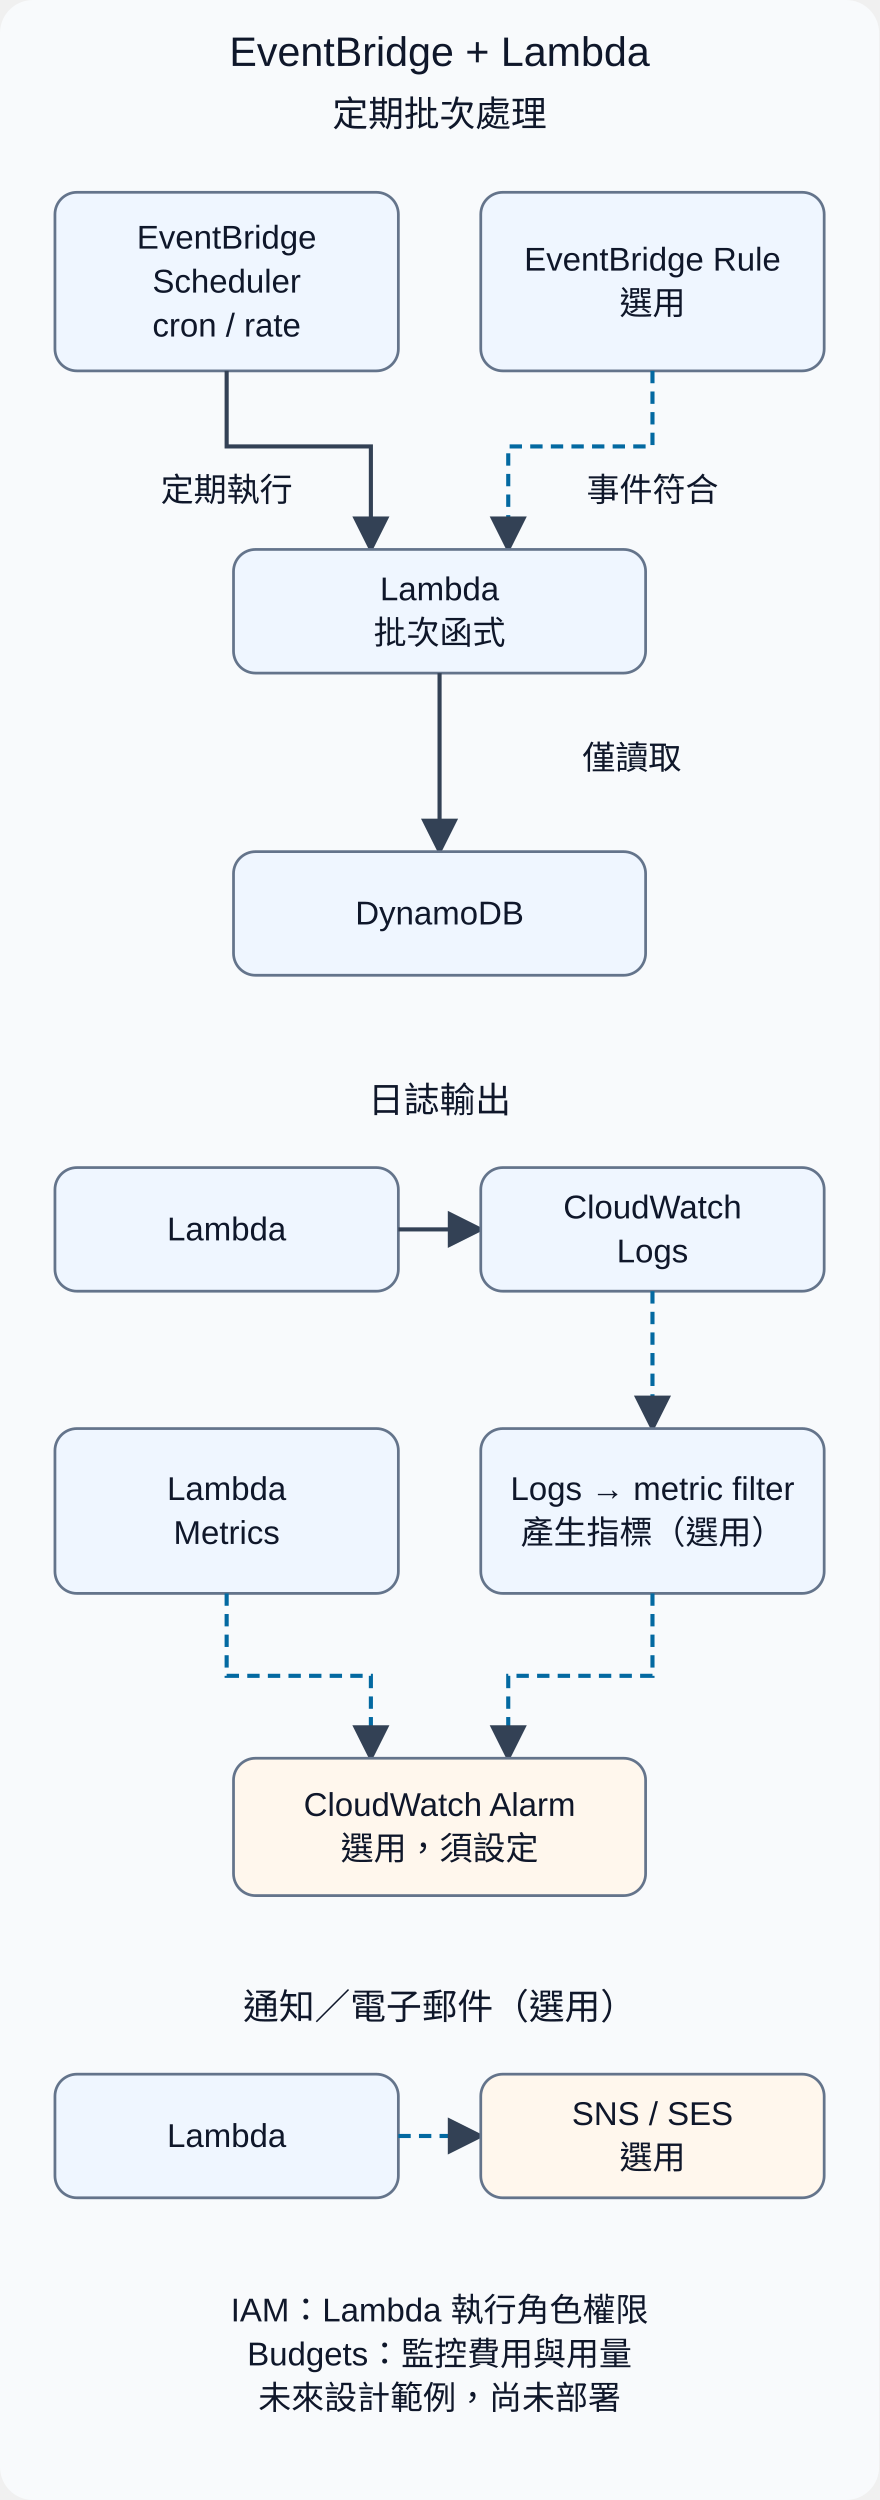
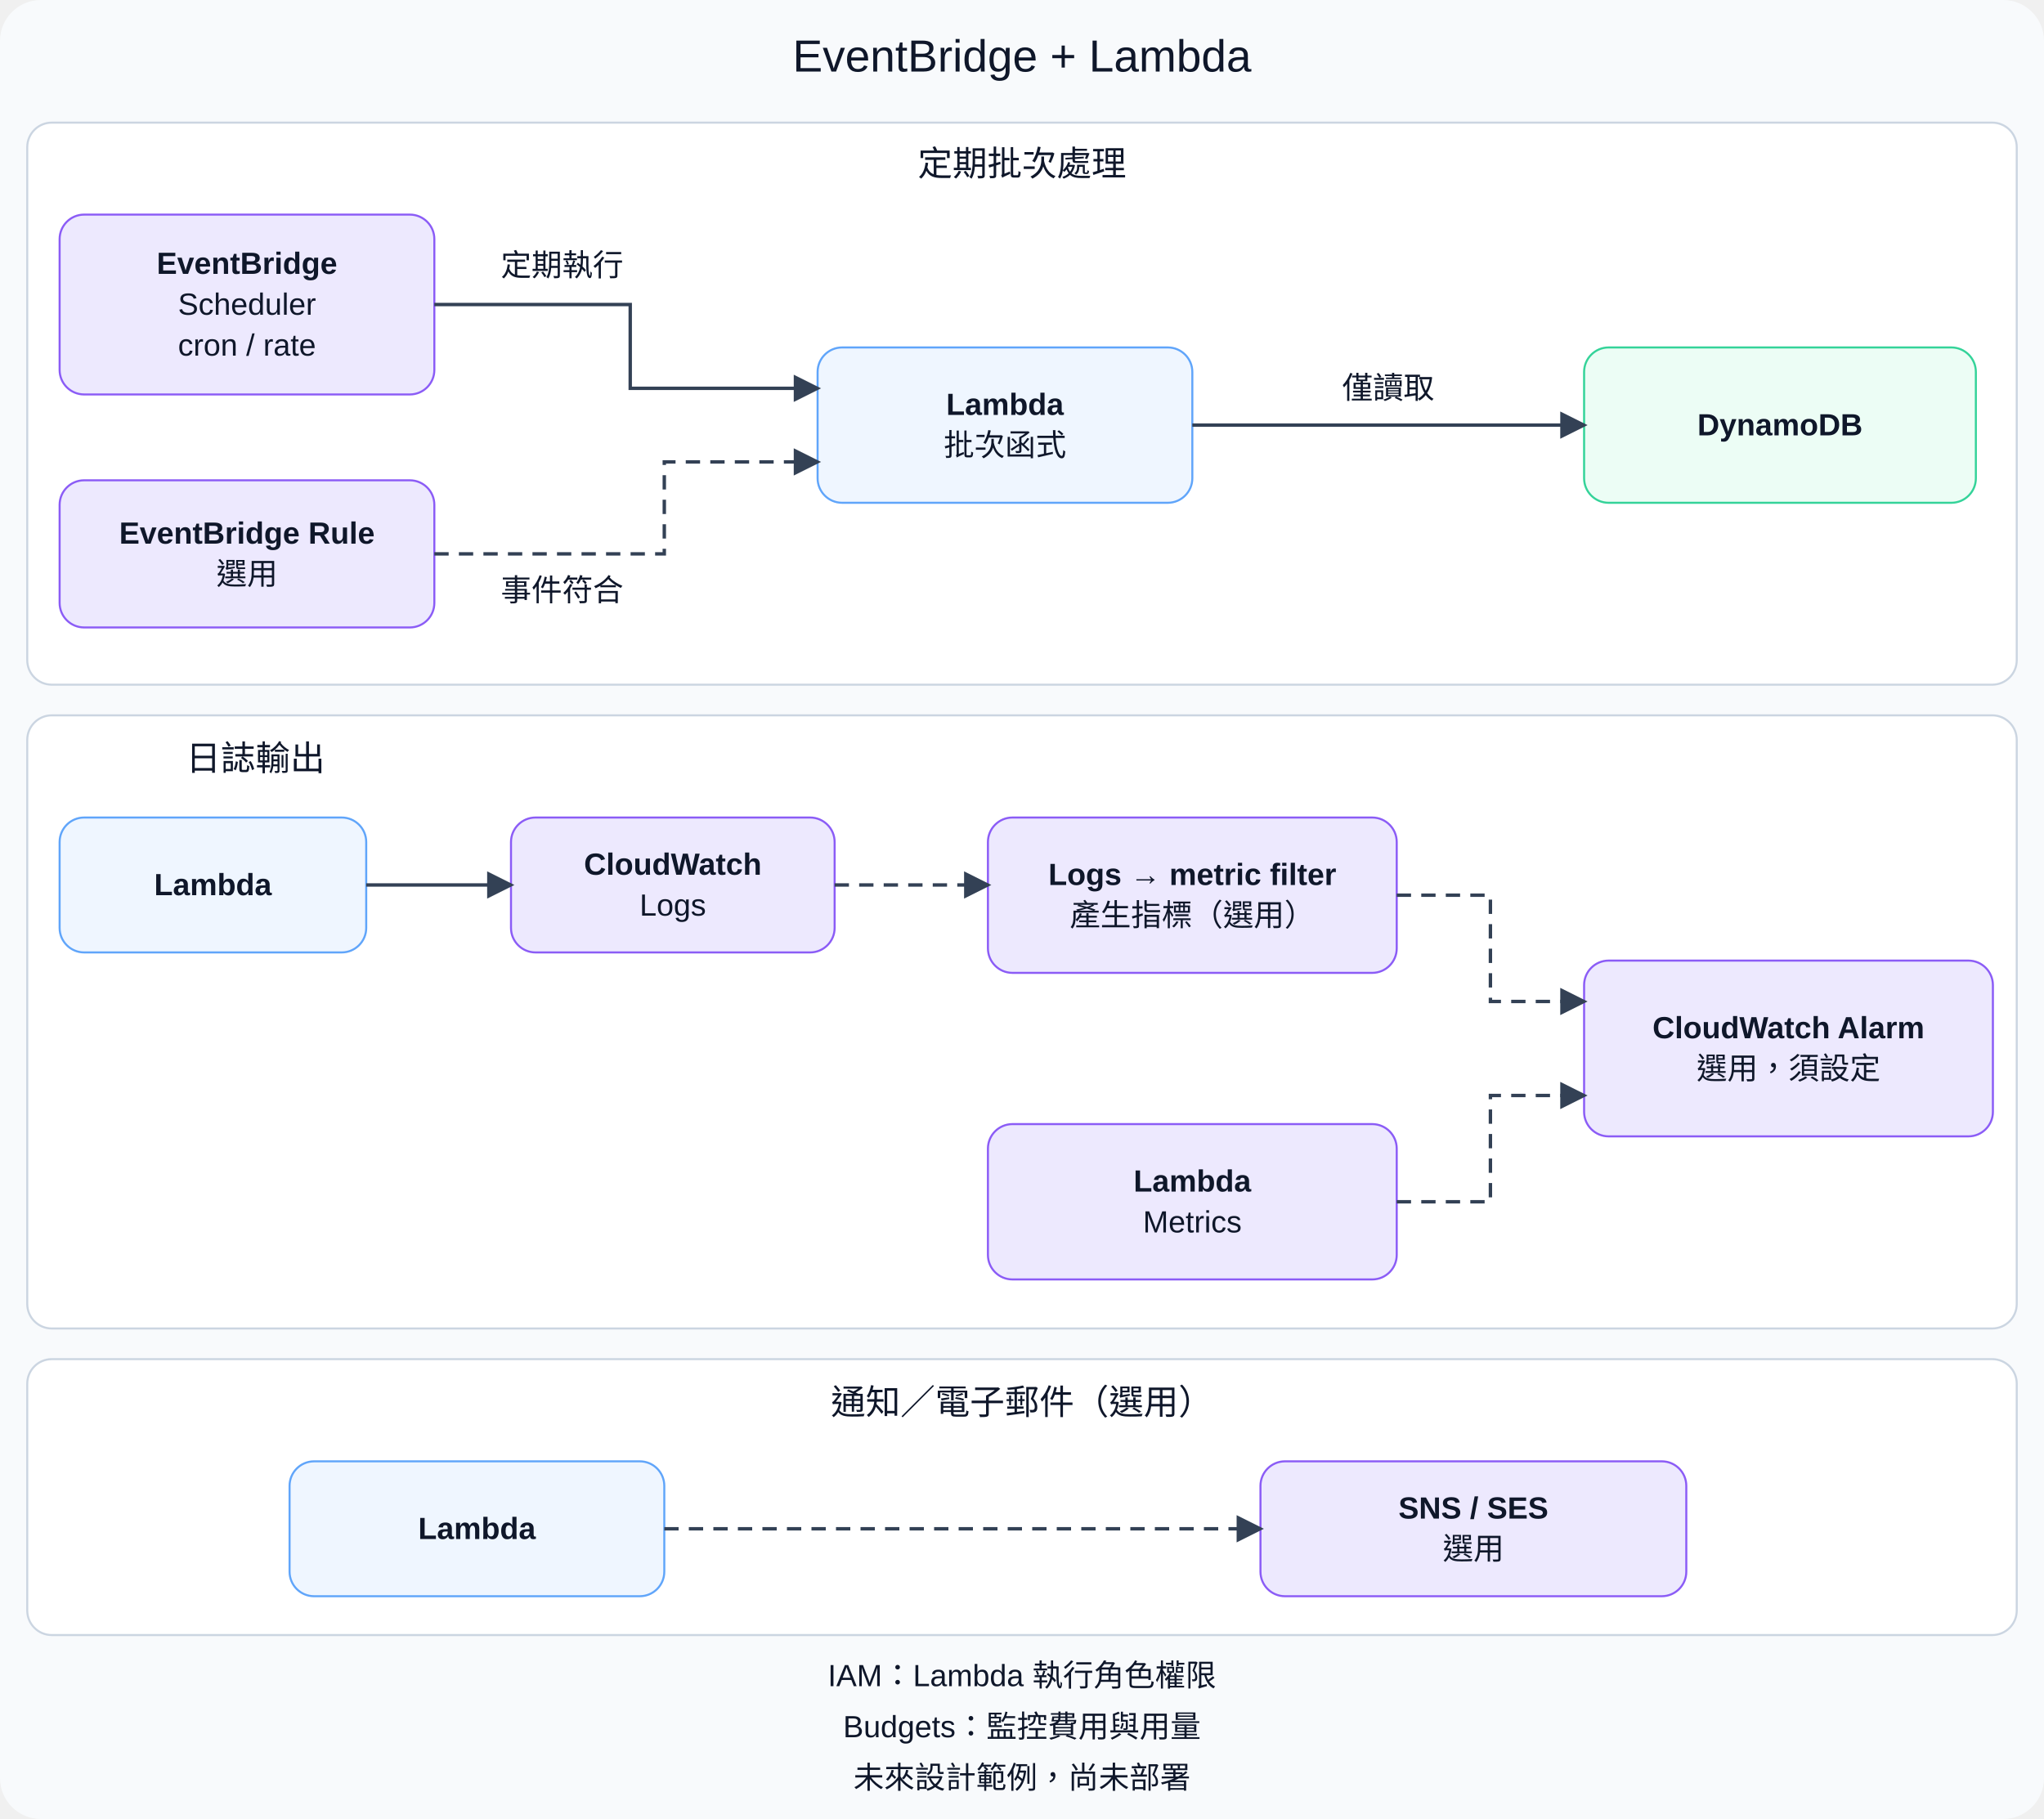
- <svg xmlns="http://www.w3.org/2000/svg" width="640" height="1820" viewBox="0 0 640 1820" role="img" aria-labelledby="title desc" xml:lang="zh-Hant">
+ <svg xmlns="http://www.w3.org/2000/svg" width="1000" height="890" viewBox="0 0 1000 890" role="img" aria-labelledby="title desc" xml:lang="zh-Hant">
  <defs>
-     <marker id="arrow" markerWidth="9" markerHeight="9" refX="8" refY="4.5" orient="auto">
-       <path d="M0 0 L9 4.5 L0 9 Z" fill="#334155" />
+     <marker id="arrow" markerWidth="8" markerHeight="8" refX="7" refY="4" orient="auto">
+       <path d="M0 0 L8 4 L0 8 Z" fill="#334155" />
    </marker>
  </defs>
-   <rect width="640" height="1820" rx="24" fill="#f8fafc" />
-   <g font-family="Arial, 'Yu Gothic', 'Microsoft JhengHei', sans-serif" fill="#0f172a">
-     <text x="320" y="48" text-anchor="middle" font-size="30">EventBridge + Lambda</text>
-     <text x="320" y="92" text-anchor="middle" font-size="26">定期批次處理</text>
+   <rect width="1000" height="890" rx="20" fill="#f8fafc" />
+   <g font-family="Arial, 'Yu Gothic', 'Microsoft JhengHei', sans-serif" fill="#0f172a" font-size="15">
+     <text x="500" y="35" text-anchor="middle" font-size="22" font-weight="400">EventBridge + Lambda</text>
+     <rect x="13.333" y="60" width="973.333" height="275" rx="12" fill="#fff" stroke="#cbd5e1" />
+     <text x="500" y="86" text-anchor="middle" font-size="17" font-weight="400">定期批次處理</text>
    <g id="scheduler">
-       <rect x="40" y="140" width="250" height="130" rx="16" fill="#eff6ff" stroke="#64748b" stroke-width="2" />
-       <text x="165" y="181" text-anchor="middle" font-size="24">EventBridge</text>
-       <text x="165" y="213" text-anchor="middle" font-size="24">Scheduler</text>
-       <text x="165" y="245" text-anchor="middle" font-size="24">cron / rate</text>
+       <rect x="29.167" y="105" width="183.333" height="88" rx="12" fill="#ede9fe" stroke="#8b5cf6" />
+       <text x="120.833" y="134.0" text-anchor="middle" font-size="15" font-weight="600">EventBridge</text>
+       <text x="120.833" y="154.0" text-anchor="middle" font-size="15" font-weight="400">Scheduler</text>
+       <text x="120.833" y="174.0" text-anchor="middle" font-size="15" font-weight="400">cron / rate</text>
    </g>
    <g id="rule">
-       <rect x="350" y="140" width="250" height="130" rx="16" fill="#eff6ff" stroke="#64748b" stroke-width="2" />
-       <text x="475" y="197" text-anchor="middle" font-size="24">EventBridge Rule</text>
-       <text x="475" y="229" text-anchor="middle" font-size="24">選用</text>
+       <rect x="29.167" y="235" width="183.333" height="72" rx="12" fill="#ede9fe" stroke="#8b5cf6" />
+       <text x="120.833" y="266.0" text-anchor="middle" font-size="15" font-weight="600">EventBridge Rule</text>
+       <text x="120.833" y="286.0" text-anchor="middle" font-size="15" font-weight="400">選用</text>
    </g>
-     <path d="M165 270 V325 H270 V400" fill="none" stroke="#334155" stroke-width="3" marker-end="url(#arrow)" />
-     <path d="M475 270 V325 H370 V400" fill="none" stroke="#0369a1" stroke-width="3" stroke-dasharray="9 6" marker-end="url(#arrow)" />
-     <text x="165" y="365" text-anchor="middle" font-size="24">定期執行</text>
-     <text x="475" y="365" text-anchor="middle" font-size="24">事件符合</text>
    <g id="lambda">
-       <rect x="170" y="400" width="300" height="90" rx="16" fill="#eff6ff" stroke="#64748b" stroke-width="2" />
-       <text x="320" y="437" text-anchor="middle" font-size="24">Lambda</text>
-       <text x="320" y="469" text-anchor="middle" font-size="24">批次函式</text>
+       <rect x="400" y="170" width="183.333" height="76" rx="12" fill="#eff6ff" stroke="#60a5fa" />
+       <text x="491.667" y="203.0" text-anchor="middle" font-size="15" font-weight="600">Lambda</text>
+       <text x="491.667" y="223.0" text-anchor="middle" font-size="15" font-weight="400">批次函式</text>
    </g>
-     <path d="M320 490 V620" fill="none" stroke="#334155" stroke-width="3" marker-end="url(#arrow)" />
-     <text x="460" y="560" text-anchor="middle" font-size="24">僅讀取</text>
    <g id="dynamodb">
-       <rect x="170" y="620" width="300" height="90" rx="16" fill="#eff6ff" stroke="#64748b" stroke-width="2" />
-       <text x="320" y="673" text-anchor="middle" font-size="24">DynamoDB</text>
+       <rect x="775" y="170" width="191.667" height="76" rx="12" fill="#ecfdf5" stroke="#34d399" />
+       <text x="870.833" y="213.0" text-anchor="middle" font-size="15" font-weight="600">DynamoDB</text>
    </g>
-     <text x="320" y="810" text-anchor="middle" font-size="26">日誌輸出</text>
+     <path data-from="scheduler" data-to="lambda" d="M212.5 149 H308.333 V190 H400" fill="none" stroke="#334155" stroke-width="1.667" marker-end="url(#arrow)" />
+     <path data-from="rule" data-to="lambda" d="M212.5 271 H325 V226 H400" fill="none" stroke="#334155" stroke-width="1.667" stroke-dasharray="7 5" marker-end="url(#arrow)" />
+     <text x="275" y="135" text-anchor="middle" font-size="15" font-weight="400">定期執行</text>
+     <text x="275" y="294" text-anchor="middle" font-size="15" font-weight="400">事件符合</text>
+     <path data-from="lambda" data-to="dynamodb" d="M583.333 208 H775" fill="none" stroke="#334155" stroke-width="1.667" marker-end="url(#arrow)" />
+     <text x="679.167" y="195" text-anchor="middle" font-size="15" font-weight="400">僅讀取</text>
+     <rect x="13.333" y="350" width="973.333" height="300" rx="12" fill="#fff" stroke="#cbd5e1" />
+     <text x="125" y="377" text-anchor="middle" font-size="17" font-weight="400">日誌輸出</text>
    <g id="logging-lambda">
-       <rect x="40" y="850" width="250" height="90" rx="16" fill="#eff6ff" stroke="#64748b" stroke-width="2" />
-       <text x="165" y="903" text-anchor="middle" font-size="24">Lambda</text>
+       <rect x="29.167" y="400" width="150" height="66" rx="12" fill="#eff6ff" stroke="#60a5fa" />
+       <text x="104.167" y="438.0" text-anchor="middle" font-size="15" font-weight="600">Lambda</text>
    </g>
-     <path d="M290 895 H350" fill="none" stroke="#334155" stroke-width="3" marker-end="url(#arrow)" />
    <g id="logs">
-       <rect x="350" y="850" width="250" height="90" rx="16" fill="#eff6ff" stroke="#64748b" stroke-width="2" />
-       <text x="475" y="887" text-anchor="middle" font-size="24">CloudWatch</text>
-       <text x="475" y="919" text-anchor="middle" font-size="24">Logs</text>
+       <rect x="250" y="400" width="158.333" height="66" rx="12" fill="#ede9fe" stroke="#8b5cf6" />
+       <text x="329.167" y="428.0" text-anchor="middle" font-size="15" font-weight="600">CloudWatch</text>
+       <text x="329.167" y="448.0" text-anchor="middle" font-size="15" font-weight="400">Logs</text>
+     </g>
+     <g id="log-metrics">
+       <rect x="483.333" y="400" width="200" height="76" rx="12" fill="#ede9fe" stroke="#8b5cf6" />
+       <text x="583.333" y="433.0" text-anchor="middle" font-size="15" font-weight="600">Logs → metric filter</text>
+       <text x="583.333" y="453.0" text-anchor="middle" font-size="15" font-weight="400">產生指標（選用）</text>
    </g>
    <g id="lambda-metrics">
-       <rect x="40" y="1040" width="250" height="120" rx="16" fill="#eff6ff" stroke="#64748b" stroke-width="2" />
-       <text x="165" y="1092" text-anchor="middle" font-size="24">Lambda</text>
-       <text x="165" y="1124" text-anchor="middle" font-size="24">Metrics</text>
+       <rect x="483.333" y="550" width="200" height="76" rx="12" fill="#ede9fe" stroke="#8b5cf6" />
+       <text x="583.333" y="583.0" text-anchor="middle" font-size="15" font-weight="600">Lambda</text>
+       <text x="583.333" y="603.0" text-anchor="middle" font-size="15" font-weight="400">Metrics</text>
    </g>
-     <path d="M475 940 V1040" fill="none" stroke="#0369a1" stroke-width="3" stroke-dasharray="9 6" marker-end="url(#arrow)" />
-     <g id="log-metrics">
-       <rect x="350" y="1040" width="250" height="120" rx="16" fill="#eff6ff" stroke="#64748b" stroke-width="2" />
-       <text x="475" y="1092" text-anchor="middle" font-size="24">Logs → metric filter</text>
-       <text x="475" y="1124" text-anchor="middle" font-size="24">產生指標（選用）</text>
+     <g id="alarm">
+       <rect x="775" y="470" width="200" height="86" rx="12" fill="#ede9fe" stroke="#8b5cf6" />
+       <text x="875" y="508.0" text-anchor="middle" font-size="15" font-weight="600">CloudWatch Alarm</text>
+       <text x="875" y="528.0" text-anchor="middle" font-size="15" font-weight="400">選用，須設定</text>
    </g>
-     <path d="M165 1160 V1220 H270 V1280" fill="none" stroke="#0369a1" stroke-width="3" stroke-dasharray="9 6" marker-end="url(#arrow)" />
-     <path d="M475 1160 V1220 H370 V1280" fill="none" stroke="#0369a1" stroke-width="3" stroke-dasharray="9 6" marker-end="url(#arrow)" />
-     <g id="alarm">
-       <rect x="170" y="1280" width="300" height="100" rx="16" fill="#fff7ed" stroke="#64748b" stroke-width="2" />
-       <text x="320" y="1322" text-anchor="middle" font-size="24">CloudWatch Alarm</text>
-       <text x="320" y="1354" text-anchor="middle" font-size="24">選用，須設定</text>
+     <path data-from="logging-lambda" data-to="logs" d="M179.167 433 H250" fill="none" stroke="#334155" stroke-width="1.667" marker-end="url(#arrow)" />
+     <path data-from="logs" data-to="log-metrics" d="M408.333 433 H483.333" fill="none" stroke="#334155" stroke-width="1.667" stroke-dasharray="7 5" marker-end="url(#arrow)" />
+     <path data-from="log-metrics" data-to="alarm" d="M683.333 438 H729.167 V490 H775" fill="none" stroke="#334155" stroke-width="1.667" stroke-dasharray="7 5" marker-end="url(#arrow)" />
+     <path data-from="lambda-metrics" data-to="alarm" d="M683.333 588 H729.167 V536 H775" fill="none" stroke="#334155" stroke-width="1.667" stroke-dasharray="7 5" marker-end="url(#arrow)" />
+     <rect x="13.333" y="665" width="973.333" height="135" rx="12" fill="#fff" stroke="#cbd5e1" />
+     <text x="500" y="692" text-anchor="middle" font-size="17" font-weight="400">通知／電子郵件（選用）</text>
+     <g id="notifying-lambda">
+       <rect x="141.667" y="715" width="183.333" height="66" rx="12" fill="#eff6ff" stroke="#60a5fa" />
+       <text x="233.333" y="753.0" text-anchor="middle" font-size="15" font-weight="600">Lambda</text>
    </g>
-     <text x="320" y="1470" text-anchor="middle" font-size="26">通知／電子郵件（選用）</text>
-     <g id="notifying-lambda">
-       <rect x="40" y="1510" width="250" height="90" rx="16" fill="#eff6ff" stroke="#64748b" stroke-width="2" />
-       <text x="165" y="1563" text-anchor="middle" font-size="24">Lambda</text>
+     <g id="destinations">
+       <rect x="616.667" y="715" width="208.333" height="66" rx="12" fill="#ede9fe" stroke="#8b5cf6" />
+       <text x="720.833" y="743.0" text-anchor="middle" font-size="15" font-weight="600">SNS / SES</text>
+       <text x="720.833" y="763.0" text-anchor="middle" font-size="15" font-weight="400">選用</text>
    </g>
-     <path d="M290 1555 H350" fill="none" stroke="#0369a1" stroke-width="3" stroke-dasharray="9 6" marker-end="url(#arrow)" />
-     <g id="destinations">
-       <rect x="350" y="1510" width="250" height="90" rx="16" fill="#fff7ed" stroke="#64748b" stroke-width="2" />
-       <text x="475" y="1547" text-anchor="middle" font-size="24">SNS / SES</text>
-       <text x="475" y="1579" text-anchor="middle" font-size="24">選用</text>
-     </g>
-     <text x="320" y="1690" text-anchor="middle" font-size="24">IAM：Lambda 執行角色權限</text>
-     <text x="320" y="1722" text-anchor="middle" font-size="24">Budgets：監控費用與用量</text>
-     <text x="320" y="1754" text-anchor="middle" font-size="24">未來設計範例，尚未部署</text>
+     <path data-from="notifying-lambda" data-to="destinations" d="M325 748 H616.667" fill="none" stroke="#334155" stroke-width="1.667" stroke-dasharray="7 5" marker-end="url(#arrow)" />
+     <text x="500" y="825" text-anchor="middle" font-size="15" font-weight="400">IAM：Lambda 執行角色權限</text>
+     <text x="500" y="850" text-anchor="middle" font-size="15" font-weight="400">Budgets：監控費用與用量</text>
+     <text x="500" y="875" text-anchor="middle" font-size="15" font-weight="400">未來設計範例，尚未部署</text>
  </g>
</svg>
